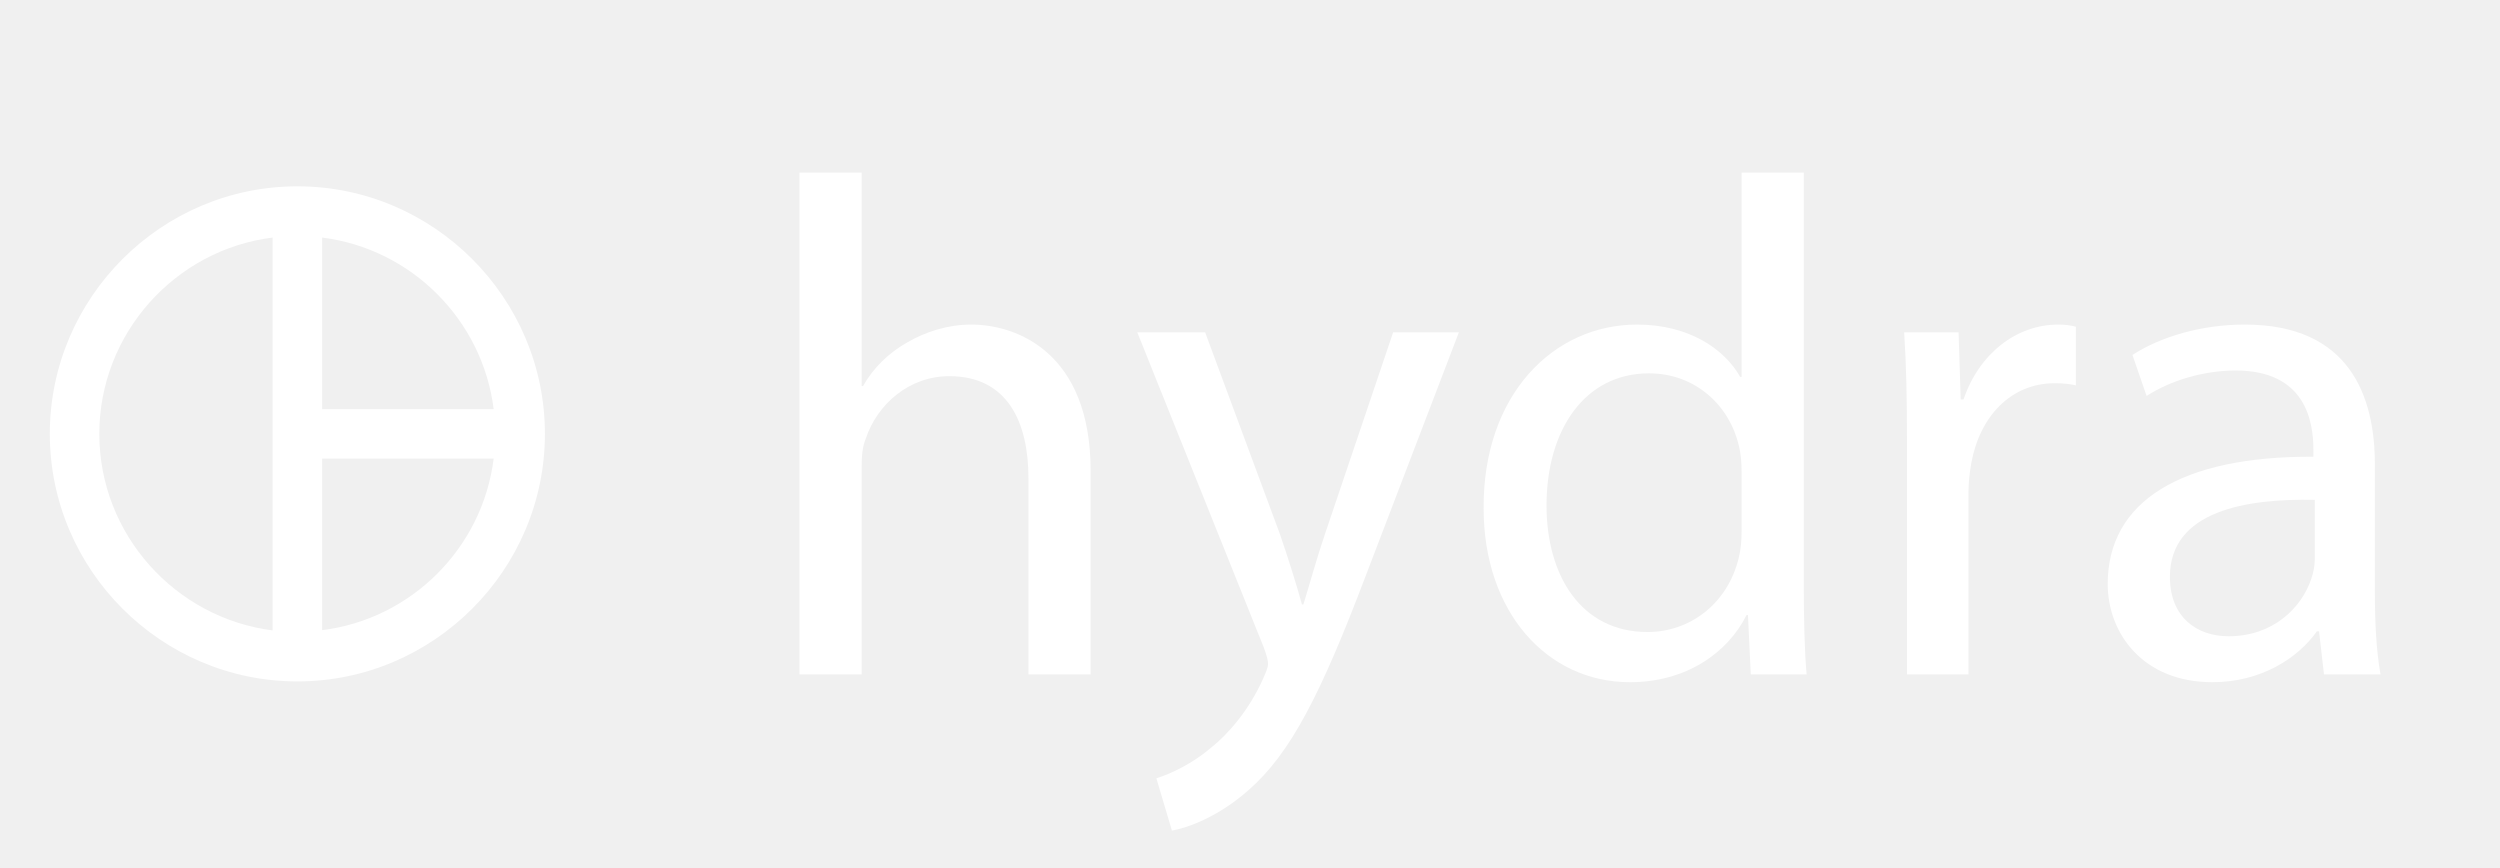
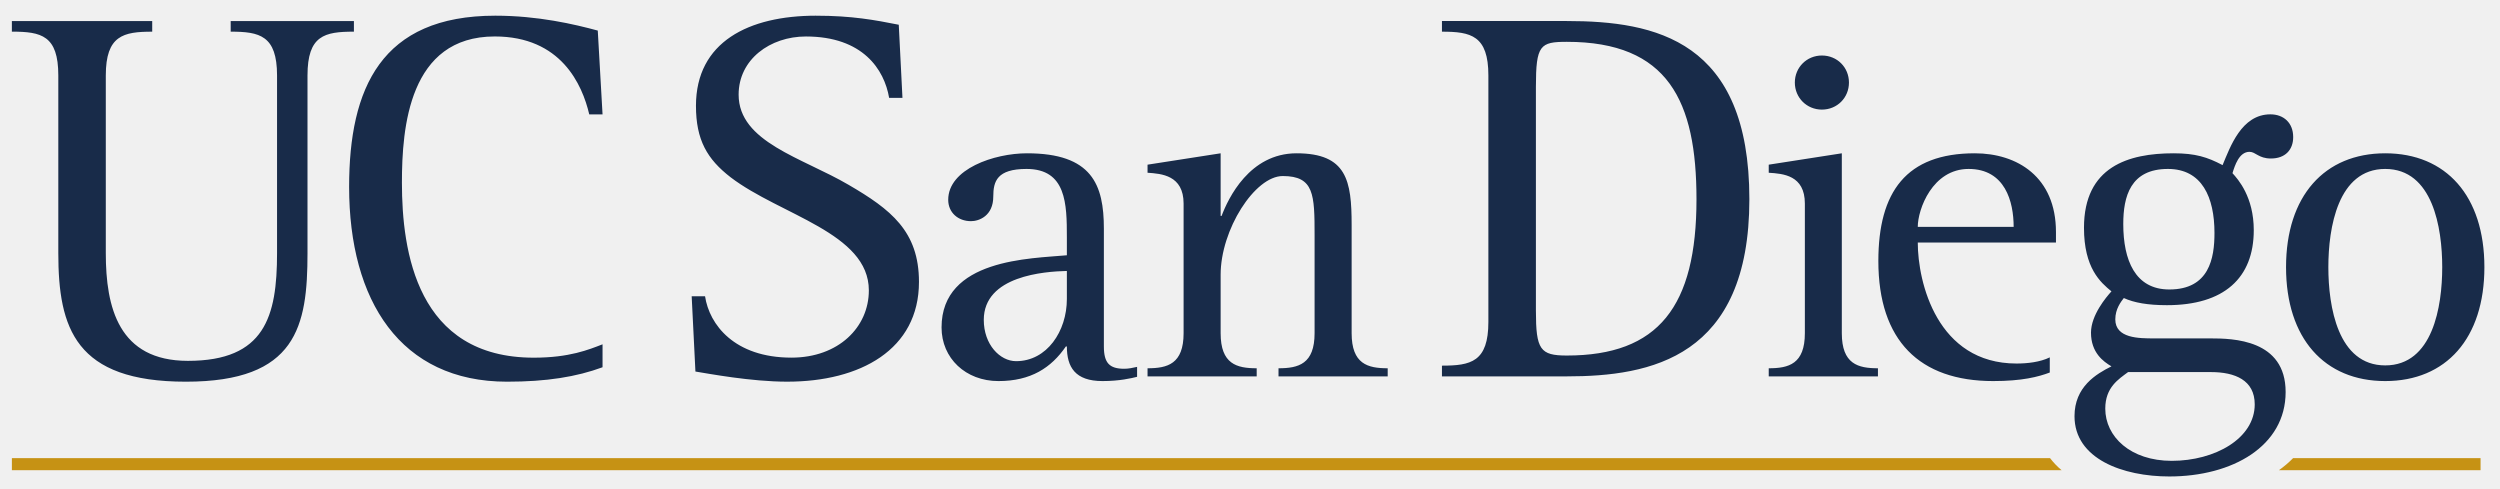
- <svg xmlns="http://www.w3.org/2000/svg" fill="#ffffff" width="357.25px" height="124px" viewBox="0 0 357.25 124">
-   <path d="M42.493,26.625C23.037,26.625,7.118,42.544,7.118,62s15.919,35.375,35.375,35.375S77.868,81.456,77.868,62 S61.949,26.625,42.493,26.625z M46.03,33.947c12.769,1.592,22.925,11.779,24.514,24.516H46.03V33.947z M14.193,62 c0-14.361,10.858-26.318,24.763-28.053v56.139C25.052,88.316,14.193,76.363,14.193,62z M46.03,90.051V65.537h24.514 C68.955,78.307,58.799,88.462,46.03,90.051z" />
-   <path d="M114.24,24.666h8.888v30.502h0.202c1.414-2.525,3.636-4.747,6.363-6.262 c2.626-1.516,5.757-2.525,9.09-2.525c6.564,0,17.068,4.04,17.068,20.906v29.088h-8.888V68.298c0-7.878-2.929-14.544-11.312-14.544 c-5.757,0-10.302,4.04-11.917,8.888c-0.505,1.212-0.606,2.525-0.606,4.242v29.491h-8.888V24.666z" />
-   <path d="M172.215,47.492l10.705,28.885c1.111,3.232,2.323,7.07,3.131,9.999h0.203 c0.908-2.929,1.918-6.666,3.131-10.2l9.695-28.684h9.393l-13.332,34.844c-6.362,16.766-10.705,25.351-16.765,30.603 c-4.343,3.838-8.686,5.354-10.908,5.757l-2.222-7.474c2.222-0.707,5.151-2.121,7.777-4.343c2.424-1.919,5.454-5.353,7.474-9.897 c0.404-0.909,0.707-1.616,0.707-2.121s-0.201-1.212-0.605-2.323l-18.079-45.045H172.215z" />
-   <path d="M257.761,24.666V83.75c0,4.343,0.101,9.292,0.404,12.625h-7.979l-0.403-8.483h-0.202 c-2.727,5.453-8.686,9.595-16.664,9.595c-11.817,0-20.907-9.999-20.907-24.846c-0.101-16.261,9.999-26.26,21.917-26.26 c7.474,0,12.523,3.535,14.745,7.474h0.202V24.666H257.761z M248.873,67.389c0-1.111-0.102-2.626-0.404-3.737 c-1.312-5.655-6.16-10.302-12.826-10.302c-9.191,0-14.645,8.08-14.645,18.887c0,9.898,4.848,18.079,14.442,18.079 c5.959,0,11.413-3.939,13.028-10.605c0.303-1.212,0.404-2.424,0.404-3.838V67.389z" />
-   <path d="M272.508,62.743c0-5.758-0.102-10.706-0.404-15.251h7.776l0.304,9.595h0.403 c2.222-6.565,7.575-10.706,13.534-10.706c1.01,0,1.717,0.102,2.524,0.303v8.383c-0.909-0.201-1.817-0.303-3.03-0.303 c-6.262,0-10.705,4.747-11.918,11.413c-0.201,1.212-0.403,2.626-0.403,4.141v26.058h-8.786V62.743z" />
-   <path d="M332.098,96.375l-0.707-6.161h-0.304c-2.727,3.838-7.979,7.272-14.948,7.272 c-9.896,0-14.947-6.969-14.947-14.039c0-11.816,10.504-18.28,29.391-18.18v-1.01c0-4.04-1.111-11.312-11.109-11.312 c-4.545,0-9.292,1.413-12.727,3.636l-2.02-5.858c4.04-2.626,9.898-4.343,16.059-4.343c14.947,0,18.584,10.201,18.584,19.998v18.28 c0,4.242,0.201,8.383,0.808,11.716H332.098z M330.784,71.429c-9.696-0.202-20.704,1.515-20.704,11.009 c0,5.757,3.838,8.483,8.383,8.483c6.362,0,10.402-4.04,11.816-8.181c0.303-0.909,0.505-1.919,0.505-2.828V71.429z" />
+ <svg xmlns="http://www.w3.org/2000/svg" xml:space="preserve" height="35.546" viewBox="0 0 182 35.546" width="182" version="1.1">
+   <g transform="matrix(1.25 0 0 -1.25 -174.44 463.92)">
+     <g>
+       <path d="m36.047 1.147c-8.314 0-10.641 5.28-10.641 12.466 0 8.275 3.73 14.179 11.496 14.179 2.875 0 5.05-0.35 6.953-1.051v-1.67c-1.008 0.389-2.407 0.973-5.007 0.973-8.508 0-9.598-7.729-9.598-12.74 0-4.002 0.508-10.645 6.758-10.645 4.821 0 6.37 3.496 6.879 5.672h0.968l-0.347-6.1c-1.713-0.464-4.352-1.084-7.461-1.084zm23.346 0c-4.889 0-8.737 1.903-8.737 6.562 0 2.489 0.817 3.883 2.524 5.203 3.612 2.759 10.062 4.042 10.062 8.234 0 2.683-2.215 4.895-5.633 4.895-4.157 0-5.982-2.407-6.291-4.467h-0.974l0.273 5.479c0.973 0.156 4.039 0.738 6.68 0.738 5.317 0 9.594-2.332 9.594-7.264 0-3.691-2.057-5.281-5.125-7.068-3.379-1.98-8.004-3.108-8.004-6.564 0-2.565 2.292-4.234 4.896-4.234 4.154 0 5.71 2.41 6.061 4.467h0.97l-0.269-5.322c-1.751-0.347-3.42-0.658-6.027-0.658zm-58.539 0.389v0.773c2.14 0 3.381 0.273 3.381 3.188v12.936c0 5.476 1.246 9.359 9.284 9.359 8.08 0 8.857-4.039 8.857-9.359v-12.936c0-2.915 1.243-3.187 3.379-3.187v-0.773h-8.971v0.773c2.096 0 3.375 0.273 3.375 3.188v12.936c0 4.621-0.889 7.841-6.488 7.841-5.045 0-5.979-3.88-5.979-7.841v-12.936c0-2.915 1.283-3.187 3.379-3.187v-0.773h-10.216zm104.11 0v0.775c2.1 0 3.38 0.271 3.38 3.186v17.943c0 2.912-1.28 3.184-3.38 3.184v0.781h9.09c6.1 0 13.29-1.361 13.29-12.896 0-11.575-6.84-12.973-13.29-12.973l-9.09 0zm9.09 1.514c7.38 0 9.44 4.31 9.44 11.459 0 7.806-2.76 11.379-9.44 11.379-1.94 0-2.25-0.427-2.25-3.262v-16.312c0-3.03 0.31-3.264 2.25-3.264zm18.57 0.996c-1.1 0-1.97 0.863-1.97 1.969 0 1.106 0.87 1.969 1.97 1.969 1.11 0 1.97-0.863 1.97-1.969 0-1.106-0.86-1.969-1.97-1.969zm32.65 4.283c-2.11 0-2.93 2.387-3.48 3.697-1.11-0.586-1.98-0.861-3.57-0.861-3.28 0-6.52 0.966-6.52 5.422 0 2.937 1.2 3.974 2 4.629-0.38 0.417-1.49 1.729-1.49 3.008 0 1.453 0.9 2.108 1.49 2.451-1.11 0.555-2.69 1.486-2.69 3.629 0 3.108 3.52 4.388 6.9 4.388 4.6 0 8.47-2.209 8.47-6.148 0-3.834-3.84-3.904-5.49-3.904h-4.08c-1.11 0-2.83 0-2.83-1.385 0-0.759 0.41-1.278 0.62-1.553 0.75 0.344 1.76 0.52 3.14 0.52 4.15 0 6.32-1.972 6.32-5.461 0-2.42-1.14-3.7-1.55-4.149 0.17-0.551 0.48-1.554 1.24-1.554 0.45 0 0.66 0.486 1.56 0.486 1.03 0 1.62-0.622 1.62-1.559 0-1.035-0.69-1.656-1.66-1.656zm-90.52 2.836c-2.386 0-5.734 1.139-5.734 3.385 0 0.932 0.722 1.556 1.656 1.556 0.59 0 1.625-0.382 1.625-1.798 0-1.107 0.277-2.004 2.42-2.004 2.9 0 2.937 2.554 2.937 4.974v1.311c-2.625 0.245-9.123 0.244-9.123 5.254 0 2.245 1.76 3.904 4.143 3.904 2.354 0 3.841-0.964 4.906-2.519h0.074c0 1.486 0.588 2.519 2.594 2.519 1.24 0 2.104-0.207 2.518-0.31v-0.723c-0.309 0.069-0.623 0.137-0.932 0.137-1.075 0-1.486-0.415-1.486-1.623v-8.573c0-3.212-0.864-5.49-5.598-5.49zm14.098 0l-5.321 0.828v0.588c0.999 0.069 2.625 0.172 2.625 2.246v9.434c0 2.246-1.177 2.554-2.625 2.554v0.59h7.946v-0.59c-1.455 0-2.625-0.308-2.625-2.554v-4.254c0-3.284 2.488-7.186 4.523-7.186 2.285 0 2.317 1.348 2.317 4.321v7.119c0 2.246-1.177 2.554-2.626 2.554v0.59h7.948v-0.59c-1.451 0-2.625-0.308-2.625-2.554v-7.879c0-3.215-0.345-5.217-4.01-5.217-3.423 0-4.975 3.28-5.457 4.559h-0.07v-4.559zm45.222 0l-5.32 0.828v0.588c1.04 0.069 2.63 0.172 2.63 2.246v9.434c0 2.246-1.18 2.554-2.63 2.554v0.59h7.95v-0.59c-1.45 0-2.63-0.308-2.63-2.554v-13.096zm9.68 0c-4.98 0-7.02 2.794-7.02 7.84 0 5.804 3.01 8.742 8.36 8.742 2.11 0 3.29-0.31 4.12-0.623v-1.103c-0.7 0.345-1.63 0.449-2.42 0.449-5.78 0-7.19-5.908-7.19-8.811h10.06v-0.762c0-4.007-2.81-5.732-5.91-5.732zm29.88 0c-4.42 0-7.22 3.106-7.22 8.291 0 5.183 2.8 8.291 7.22 8.291 4.43 0 7.22-3.108 7.22-8.291 0-5.185-2.79-8.291-7.22-8.291zm-30.33 1.139c2.66 0 3.28 2.383 3.28 4.215h-6.98c0-1.279 1.07-4.215 3.7-4.215zm14.51 0c2.49 0 3.39 2.073 3.39 4.662 0 1.835-0.38 4.113-3.29 4.113-2.49 0-3.35-2.14-3.35-4.766 0-2.004 0.52-4.009 3.25-4.009zm15.82 0c3.46 0 4.15 4.283 4.15 7.152s-0.69 7.15-4.15 7.15c-3.45 0-4.14-4.281-4.14-7.15s0.69-7.152 4.14-7.152zm-95.976 7.427v2.04c0 2.348-1.451 4.527-3.697 4.527-1.175 0-2.352-1.209-2.352-3.004 0-3.215 4.424-3.526 6.049-3.563zm77.256 7.362h6.04c1.74 0 3.18 0.587 3.18 2.349 0 2.488-2.9 4.112-6.04 4.112-3.01 0-4.84-1.762-4.84-3.801 0-1.555 0.97-2.143 1.66-2.66z" transform="matrix(.8 0 0 -.8 139.56 371.14)" fill="#182b49" />
+       <path d="m0.855 33.359v0.877h149.22c-0.32-0.268-0.6-0.563-0.84-0.877h-148.38zm166.07 0c-0.31 0.317-0.65 0.607-1.03 0.877h14.68v-0.877h-13.65z" transform="matrix(.8 0 0 -.8 139.56 371.14)" fill="#c69214" />
+     </g>
+   </g>
</svg>
